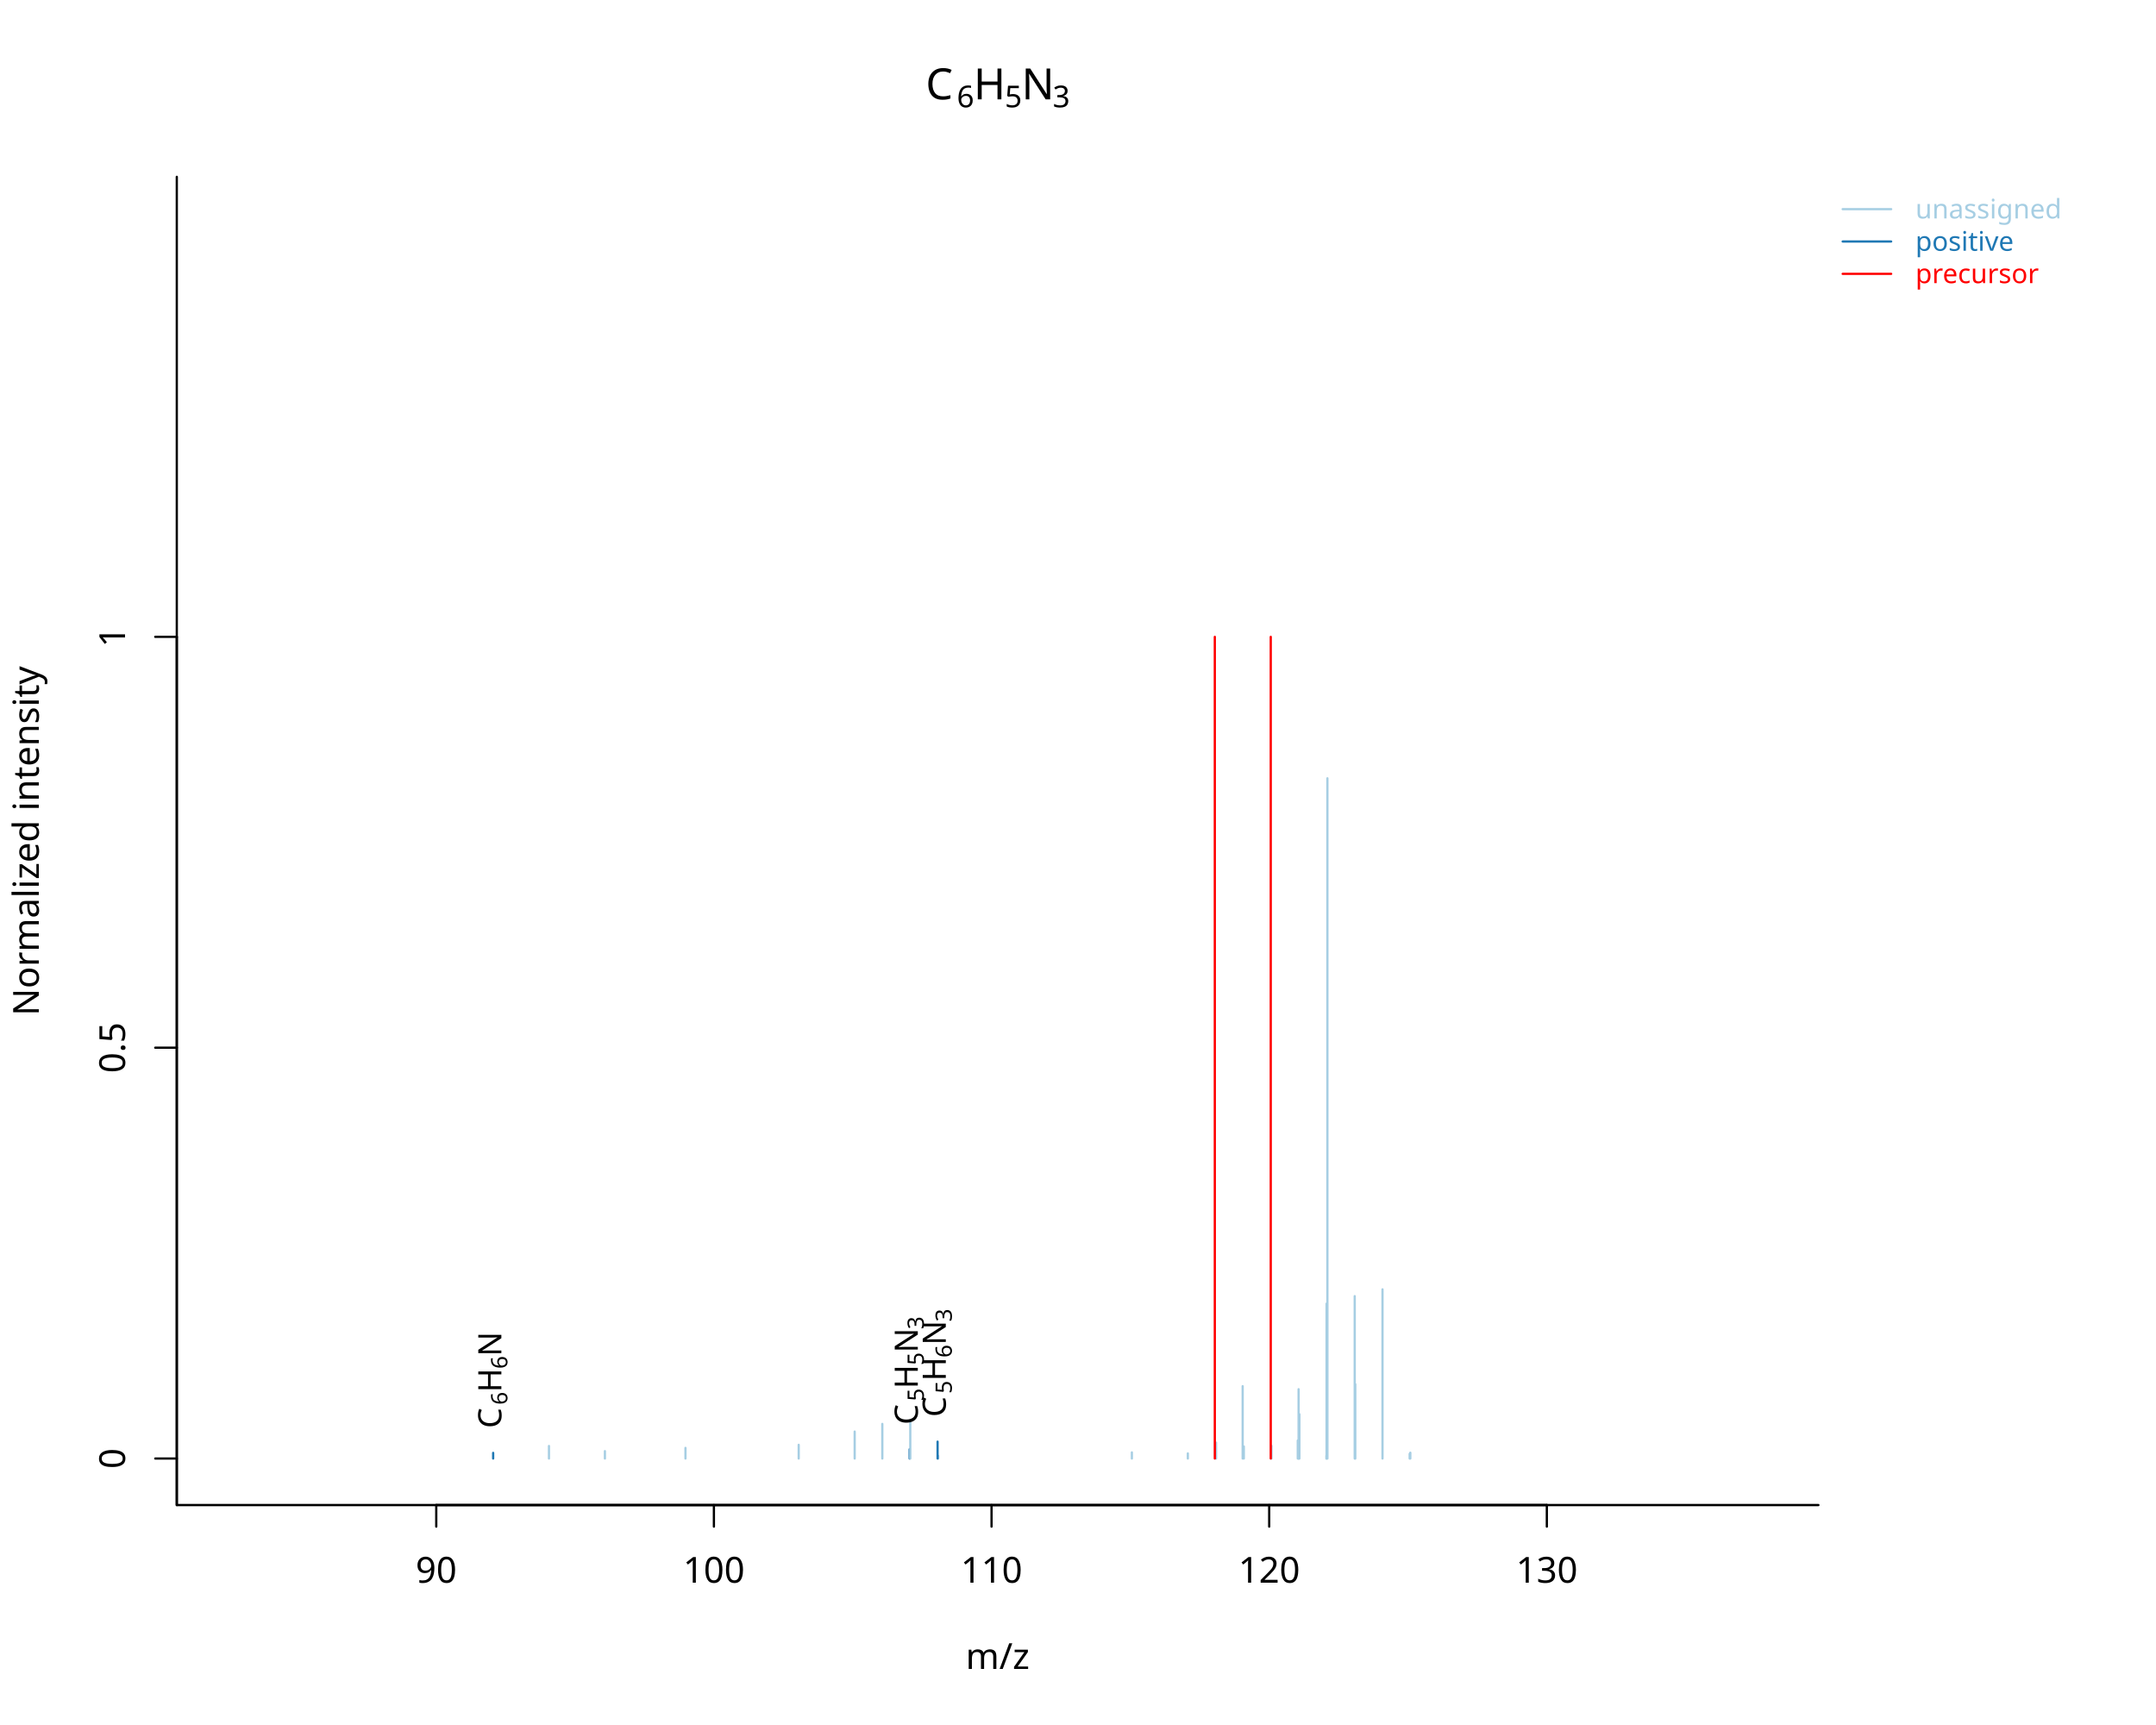
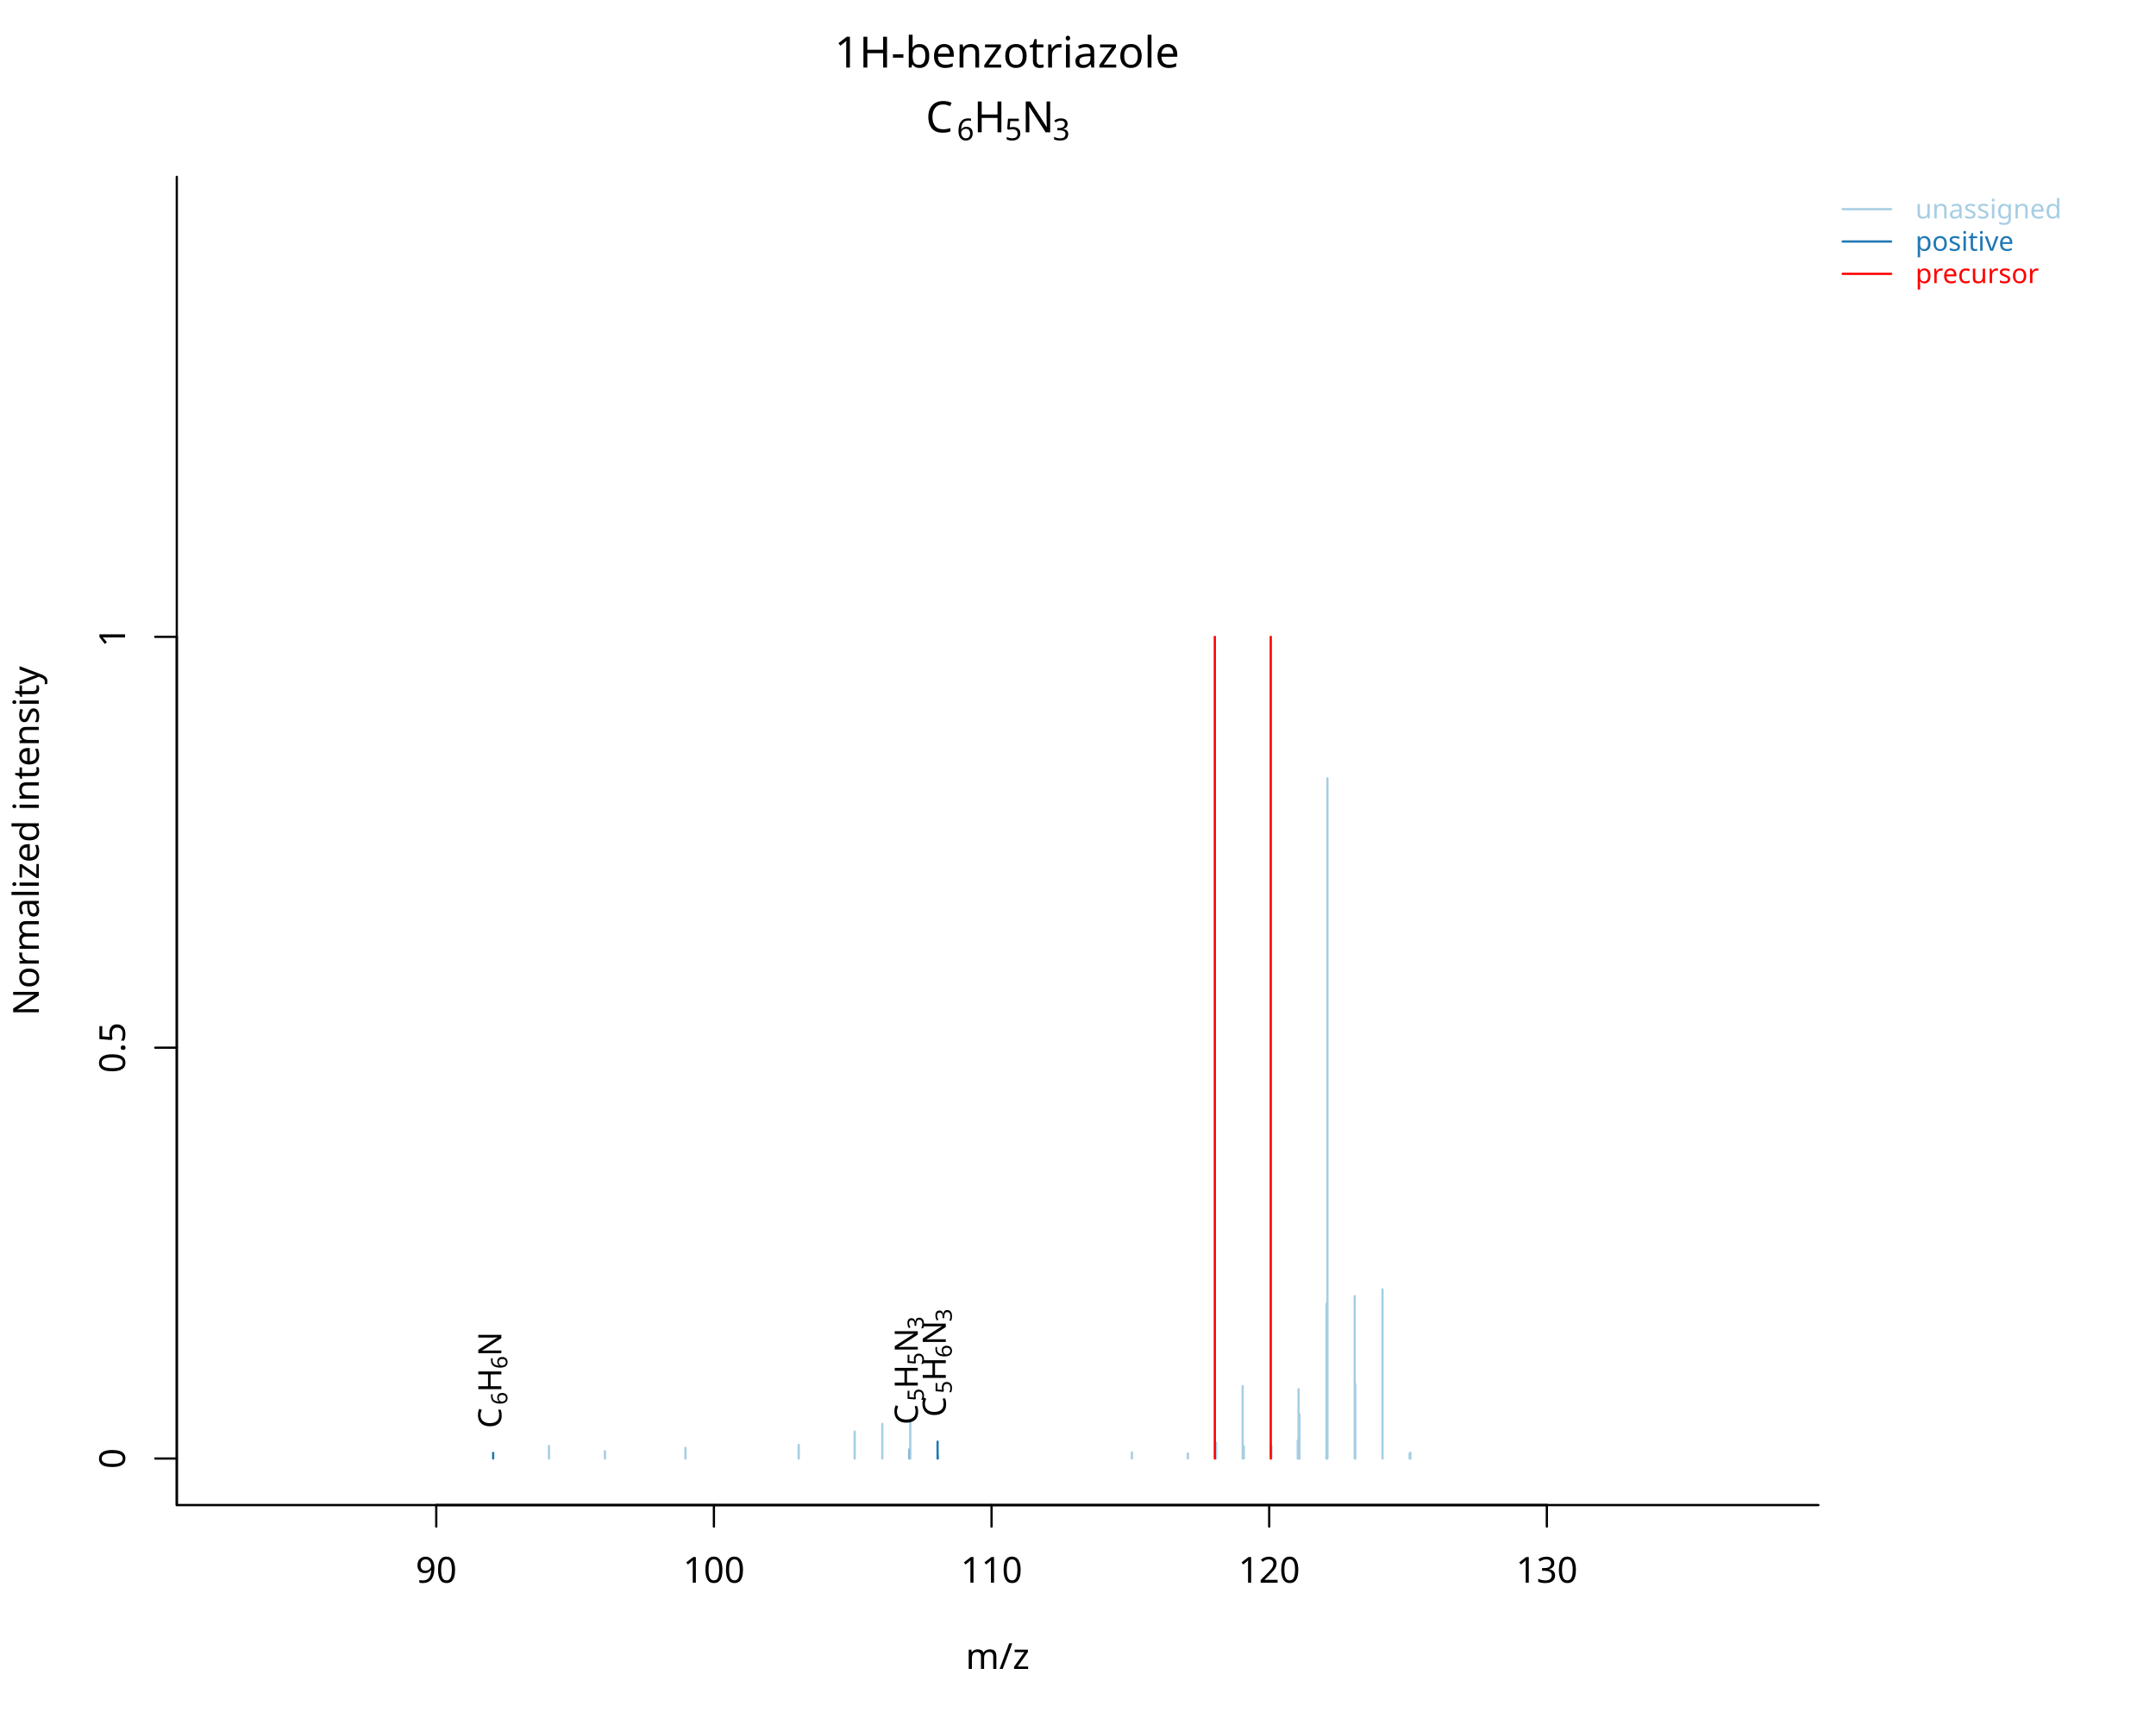
<svg xmlns="http://www.w3.org/2000/svg" class="svglite" data-engine-version="2.0" width="720.00pt" height="576.00pt" viewBox="0 0 720.00 576.00">
  <defs>
    <style type="text/css">
    .svglite line, .svglite polyline, .svglite polygon, .svglite path, .svglite rect, .svglite circle {
      fill: none;
      stroke: #000000;
      stroke-linecap: round;
      stroke-linejoin: round;
      stroke-miterlimit: 10.00;
    }
  </style>
  </defs>
  <rect width="100%" height="100%" style="stroke: none; fill: #FFFFFF;" />
  <defs>
    <clipPath id="cpMC4wMHw3MjAuMDB8MC4wMHw1NzYuMDA=">
      <rect x="0.00" y="0.00" width="720.00" height="576.00" />
    </clipPath>
  </defs>
  <g clip-path="url(#cpMC4wMHw3MjAuMDB8MC4wMHw1NzYuMDA=)">
    <line x1="145.69" y1="502.56" x2="516.57" y2="502.56" style="stroke-width: 0.75;" />
    <line x1="145.69" y1="502.56" x2="145.69" y2="509.76" style="stroke-width: 0.75;" />
    <line x1="238.41" y1="502.56" x2="238.41" y2="509.76" style="stroke-width: 0.75;" />
    <line x1="331.13" y1="502.56" x2="331.13" y2="509.76" style="stroke-width: 0.75;" />
    <line x1="423.85" y1="502.56" x2="423.85" y2="509.76" style="stroke-width: 0.75;" />
    <line x1="516.57" y1="502.56" x2="516.57" y2="509.76" style="stroke-width: 0.75;" />
    <text x="145.69" y="528.48" text-anchor="middle" style="font-size: 12.00px; font-family: sans;" textLength="13.35px" lengthAdjust="spacingAndGlyphs">90</text>
    <text x="238.41" y="528.48" text-anchor="middle" style="font-size: 12.00px; font-family: sans;" textLength="20.02px" lengthAdjust="spacingAndGlyphs">100</text>
    <text x="331.13" y="528.48" text-anchor="middle" style="font-size: 12.00px; font-family: sans;" textLength="20.02px" lengthAdjust="spacingAndGlyphs">110</text>
    <text x="423.85" y="528.48" text-anchor="middle" style="font-size: 12.00px; font-family: sans;" textLength="20.02px" lengthAdjust="spacingAndGlyphs">120</text>
    <text x="516.57" y="528.48" text-anchor="middle" style="font-size: 12.00px; font-family: sans;" textLength="20.02px" lengthAdjust="spacingAndGlyphs">130</text>
    <polyline points="59.04,59.04 59.04,502.56 607.26,502.56 " style="stroke-width: 0.75;" />
  </g>
  <defs>
    <clipPath id="cpMC4wMHw2MzcuNTB8MC4wMHw1NzYuMDA=">
      <rect x="0.00" y="0.00" width="637.50" height="576.00" />
    </clipPath>
  </defs>
  <g clip-path="url(#cpMC4wMHw2MzcuNTB8MC4wMHw1NzYuMDA=)">
-     <text x="309.14" y="33.17" style="font-size: 14.40px; font-family: sans;" textLength="10.40px" lengthAdjust="spacingAndGlyphs">C</text>
-     <text x="319.54" y="35.83" style="font-size: 10.08px; font-family: sans;" textLength="5.61px" lengthAdjust="spacingAndGlyphs">6</text>
-     <text x="325.15" y="33.17" style="font-size: 14.40px; font-family: sans;" textLength="10.40px" lengthAdjust="spacingAndGlyphs">H</text>
-     <text x="335.55" y="35.83" style="font-size: 10.08px; font-family: sans;" textLength="5.61px" lengthAdjust="spacingAndGlyphs">5</text>
-     <text x="341.16" y="33.17" style="font-size: 14.40px; font-family: sans;" textLength="10.40px" lengthAdjust="spacingAndGlyphs">N</text>
-     <text x="351.56" y="35.83" style="font-size: 10.08px; font-family: sans;" textLength="5.61px" lengthAdjust="spacingAndGlyphs">3</text>
+     <text x="278.72" y="22.55" style="font-size: 14.40px; font-family: sans;" textLength="108.87px" lengthAdjust="spacingAndGlyphs">1H-benzotriazole</text>
+     <text x="309.14" y="44.17" style="font-size: 14.40px; font-family: sans;" textLength="10.40px" lengthAdjust="spacingAndGlyphs">C</text>
+     <text x="319.54" y="46.83" style="font-size: 10.08px; font-family: sans;" textLength="5.61px" lengthAdjust="spacingAndGlyphs">6</text>
+     <text x="325.15" y="44.17" style="font-size: 14.40px; font-family: sans;" textLength="10.40px" lengthAdjust="spacingAndGlyphs">H</text>
+     <text x="335.55" y="46.83" style="font-size: 10.08px; font-family: sans;" textLength="5.61px" lengthAdjust="spacingAndGlyphs">5</text>
+     <text x="341.16" y="44.17" style="font-size: 14.40px; font-family: sans;" textLength="10.40px" lengthAdjust="spacingAndGlyphs">N</text>
+     <text x="351.56" y="46.83" style="font-size: 10.08px; font-family: sans;" textLength="5.61px" lengthAdjust="spacingAndGlyphs">3</text>
    <text x="333.15" y="557.28" text-anchor="middle" style="font-size: 12.00px; font-family: sans;" textLength="19.34px" lengthAdjust="spacingAndGlyphs">m/z</text>
    <text transform="translate(12.96,280.80) rotate(-90)" text-anchor="middle" style="font-size: 12.00px; font-family: sans;" textLength="108.06px" lengthAdjust="spacingAndGlyphs">Normalized intensity</text>
  </g>
  <defs>
    <clipPath id="cpNTkuMDR8NjA3LjI2fDU5LjA0fDUwMi41Ng==">
      <rect x="59.04" y="59.04" width="548.22" height="443.52" />
    </clipPath>
  </defs>
  <g clip-path="url(#cpNTkuMDR8NjA3LjI2fDU5LjA0fDUwMi41Ng==)">
    <line x1="313.29" y1="487.02" x2="313.29" y2="486.13" style="stroke-width: 0.75; stroke: #A6CEE3;" />
    <line x1="442.96" y1="487.02" x2="442.96" y2="486.09" style="stroke-width: 0.75; stroke: #A6CEE3;" />
    <line x1="470.76" y1="487.02" x2="470.76" y2="485.44" style="stroke-width: 0.75; stroke: #A6CEE3;" />
    <line x1="396.68" y1="487.02" x2="396.68" y2="485.31" style="stroke-width: 0.75; stroke: #A6CEE3;" />
    <line x1="164.69" y1="487.02" x2="164.69" y2="485.13" style="stroke-width: 0.75; stroke: #1F78B4;" />
    <line x1="470.98" y1="487.02" x2="470.98" y2="485.07" style="stroke-width: 0.75; stroke: #A6CEE3;" />
    <line x1="377.99" y1="487.02" x2="377.99" y2="484.97" style="stroke-width: 0.75; stroke: #A6CEE3;" />
    <line x1="202.01" y1="487.02" x2="202.01" y2="484.55" style="stroke-width: 0.75; stroke: #A6CEE3;" />
    <line x1="303.77" y1="487.02" x2="303.77" y2="483.93" style="stroke-width: 0.75; stroke: #1F78B4;" />
    <line x1="228.91" y1="487.02" x2="228.91" y2="483.47" style="stroke-width: 0.75; stroke: #A6CEE3;" />
    <line x1="415.37" y1="487.02" x2="415.37" y2="483.00" style="stroke-width: 0.75; stroke: #A6CEE3;" />
    <line x1="183.33" y1="487.02" x2="183.33" y2="482.83" style="stroke-width: 0.75; stroke: #A6CEE3;" />
    <line x1="424.60" y1="487.02" x2="424.60" y2="482.77" style="stroke-width: 0.75; stroke: #A6CEE3;" />
    <line x1="266.73" y1="487.02" x2="266.73" y2="482.44" style="stroke-width: 0.75; stroke: #A6CEE3;" />
    <line x1="406.11" y1="487.02" x2="406.11" y2="481.71" style="stroke-width: 0.75; stroke: #A6CEE3;" />
    <line x1="313.11" y1="487.02" x2="313.11" y2="481.38" style="stroke-width: 0.75; stroke: #1F78B4;" />
    <line x1="433.72" y1="487.02" x2="433.72" y2="481.31" style="stroke-width: 0.75; stroke: #A6CEE3;" />
    <line x1="433.39" y1="487.02" x2="433.39" y2="481.01" style="stroke-width: 0.75; stroke: #A6CEE3;" />
    <line x1="285.42" y1="487.02" x2="285.42" y2="478.02" style="stroke-width: 0.75; stroke: #A6CEE3;" />
    <line x1="294.65" y1="487.02" x2="294.65" y2="475.46" style="stroke-width: 0.75; stroke: #A6CEE3;" />
    <line x1="303.99" y1="487.02" x2="303.99" y2="474.39" style="stroke-width: 0.75; stroke: #A6CEE3;" />
    <line x1="433.94" y1="487.02" x2="433.94" y2="472.23" style="stroke-width: 0.75; stroke: #A6CEE3;" />
    <line x1="433.67" y1="487.02" x2="433.67" y2="463.87" style="stroke-width: 0.75; stroke: #A6CEE3;" />
    <line x1="414.99" y1="487.02" x2="414.99" y2="462.86" style="stroke-width: 0.75; stroke: #A6CEE3;" />
    <line x1="452.59" y1="487.02" x2="452.59" y2="462.22" style="stroke-width: 0.75; stroke: #A6CEE3;" />
    <line x1="443.01" y1="487.02" x2="443.01" y2="435.30" style="stroke-width: 0.75; stroke: #A6CEE3;" />
    <line x1="452.41" y1="487.02" x2="452.41" y2="432.80" style="stroke-width: 0.75; stroke: #A6CEE3;" />
    <line x1="461.69" y1="487.02" x2="461.69" y2="430.53" style="stroke-width: 0.75; stroke: #A6CEE3;" />
    <line x1="443.29" y1="487.02" x2="443.29" y2="259.88" style="stroke-width: 0.75; stroke: #A6CEE3;" />
    <line x1="424.37" y1="487.02" x2="424.37" y2="212.65" style="stroke-width: 0.75; stroke: #FF0000;" />
    <line x1="405.69" y1="487.02" x2="405.69" y2="212.65" style="stroke-width: 0.75; stroke: #FF0000;" />
  </g>
  <g clip-path="url(#cpMC4wMHw3MjAuMDB8MC4wMHw1NzYuMDA=)">
    <line x1="59.04" y1="502.56" x2="59.04" y2="212.65" style="stroke-width: 0.75;" />
    <line x1="59.04" y1="487.02" x2="51.84" y2="487.02" style="stroke-width: 0.75;" />
    <line x1="59.04" y1="349.84" x2="51.84" y2="349.84" style="stroke-width: 0.75;" />
    <line x1="59.04" y1="212.65" x2="51.84" y2="212.65" style="stroke-width: 0.75;" />
    <text transform="translate(41.76,487.02) rotate(-90)" text-anchor="middle" style="font-size: 12.00px; font-family: sans;" textLength="6.67px" lengthAdjust="spacingAndGlyphs">0</text>
    <text transform="translate(41.76,349.84) rotate(-90)" text-anchor="middle" style="font-size: 12.00px; font-family: sans;" textLength="16.68px" lengthAdjust="spacingAndGlyphs">0.5</text>
    <text transform="translate(41.76,212.65) rotate(-90)" text-anchor="middle" style="font-size: 12.00px; font-family: sans;" textLength="6.67px" lengthAdjust="spacingAndGlyphs">1</text>
  </g>
  <g clip-path="url(#cpNTkuMDR8NjA3LjI2fDU5LjA0fDUwMi41Ng==)">
    <text transform="translate(167.43,476.90) rotate(-90)" style="font-size: 10.80px; font-family: sans;" textLength="7.80px" lengthAdjust="spacingAndGlyphs">C</text>
    <text transform="translate(169.43,469.10) rotate(-90)" style="font-size: 7.56px; font-family: sans;" textLength="4.20px" lengthAdjust="spacingAndGlyphs">6</text>
    <text transform="translate(167.43,464.89) rotate(-90)" style="font-size: 10.80px; font-family: sans;" textLength="7.80px" lengthAdjust="spacingAndGlyphs">H</text>
    <text transform="translate(169.43,457.09) rotate(-90)" style="font-size: 7.56px; font-family: sans;" textLength="4.20px" lengthAdjust="spacingAndGlyphs">6</text>
    <text transform="translate(167.43,452.88) rotate(-90)" style="font-size: 10.80px; font-family: sans;" textLength="7.80px" lengthAdjust="spacingAndGlyphs">N</text>
    <text transform="translate(306.50,475.70) rotate(-90)" style="font-size: 10.80px; font-family: sans;" textLength="7.80px" lengthAdjust="spacingAndGlyphs">C</text>
    <text transform="translate(308.50,467.90) rotate(-90)" style="font-size: 7.56px; font-family: sans;" textLength="4.20px" lengthAdjust="spacingAndGlyphs">5</text>
    <text transform="translate(306.50,463.69) rotate(-90)" style="font-size: 10.80px; font-family: sans;" textLength="7.80px" lengthAdjust="spacingAndGlyphs">H</text>
    <text transform="translate(308.50,455.89) rotate(-90)" style="font-size: 7.56px; font-family: sans;" textLength="4.20px" lengthAdjust="spacingAndGlyphs">5</text>
    <text transform="translate(306.50,451.68) rotate(-90)" style="font-size: 10.80px; font-family: sans;" textLength="7.80px" lengthAdjust="spacingAndGlyphs">N</text>
    <text transform="translate(308.50,443.88) rotate(-90)" style="font-size: 7.56px; font-family: sans;" textLength="4.20px" lengthAdjust="spacingAndGlyphs">3</text>
    <text transform="translate(315.85,473.15) rotate(-90)" style="font-size: 10.80px; font-family: sans;" textLength="7.80px" lengthAdjust="spacingAndGlyphs">C</text>
    <text transform="translate(317.85,465.35) rotate(-90)" style="font-size: 7.56px; font-family: sans;" textLength="4.20px" lengthAdjust="spacingAndGlyphs">5</text>
    <text transform="translate(315.85,461.14) rotate(-90)" style="font-size: 10.80px; font-family: sans;" textLength="7.80px" lengthAdjust="spacingAndGlyphs">H</text>
    <text transform="translate(317.85,453.34) rotate(-90)" style="font-size: 7.56px; font-family: sans;" textLength="4.20px" lengthAdjust="spacingAndGlyphs">6</text>
    <text transform="translate(315.85,449.14) rotate(-90)" style="font-size: 10.80px; font-family: sans;" textLength="7.80px" lengthAdjust="spacingAndGlyphs">N</text>
    <text transform="translate(317.85,441.33) rotate(-90)" style="font-size: 7.56px; font-family: sans;" textLength="4.20px" lengthAdjust="spacingAndGlyphs">3</text>
  </g>
  <g clip-path="url(#cpMC4wMHw3MjAuMDB8MC4wMHw1NzYuMDA=)">
    <line x1="615.36" y1="69.84" x2="631.56" y2="69.84" style="stroke-width: 0.75; stroke: #A6CEE3;" />
    <line x1="615.36" y1="80.64" x2="631.56" y2="80.64" style="stroke-width: 0.75; stroke: #1F78B4;" />
    <line x1="615.36" y1="91.44" x2="631.56" y2="91.44" style="stroke-width: 0.75; stroke: #FF0000;" />
    <text x="639.66" y="72.94" style="font-size: 9.00px; fill: #A6CEE3; font-family: sans;" textLength="46.05px" lengthAdjust="spacingAndGlyphs">unassigned</text>
    <text x="639.66" y="83.74" style="font-size: 9.00px; fill: #1F78B4; font-family: sans;" textLength="30.52px" lengthAdjust="spacingAndGlyphs">positive</text>
    <text x="639.66" y="94.54" style="font-size: 9.00px; fill: #FF0000; font-family: sans;" textLength="38.02px" lengthAdjust="spacingAndGlyphs">precursor</text>
  </g>
</svg>
